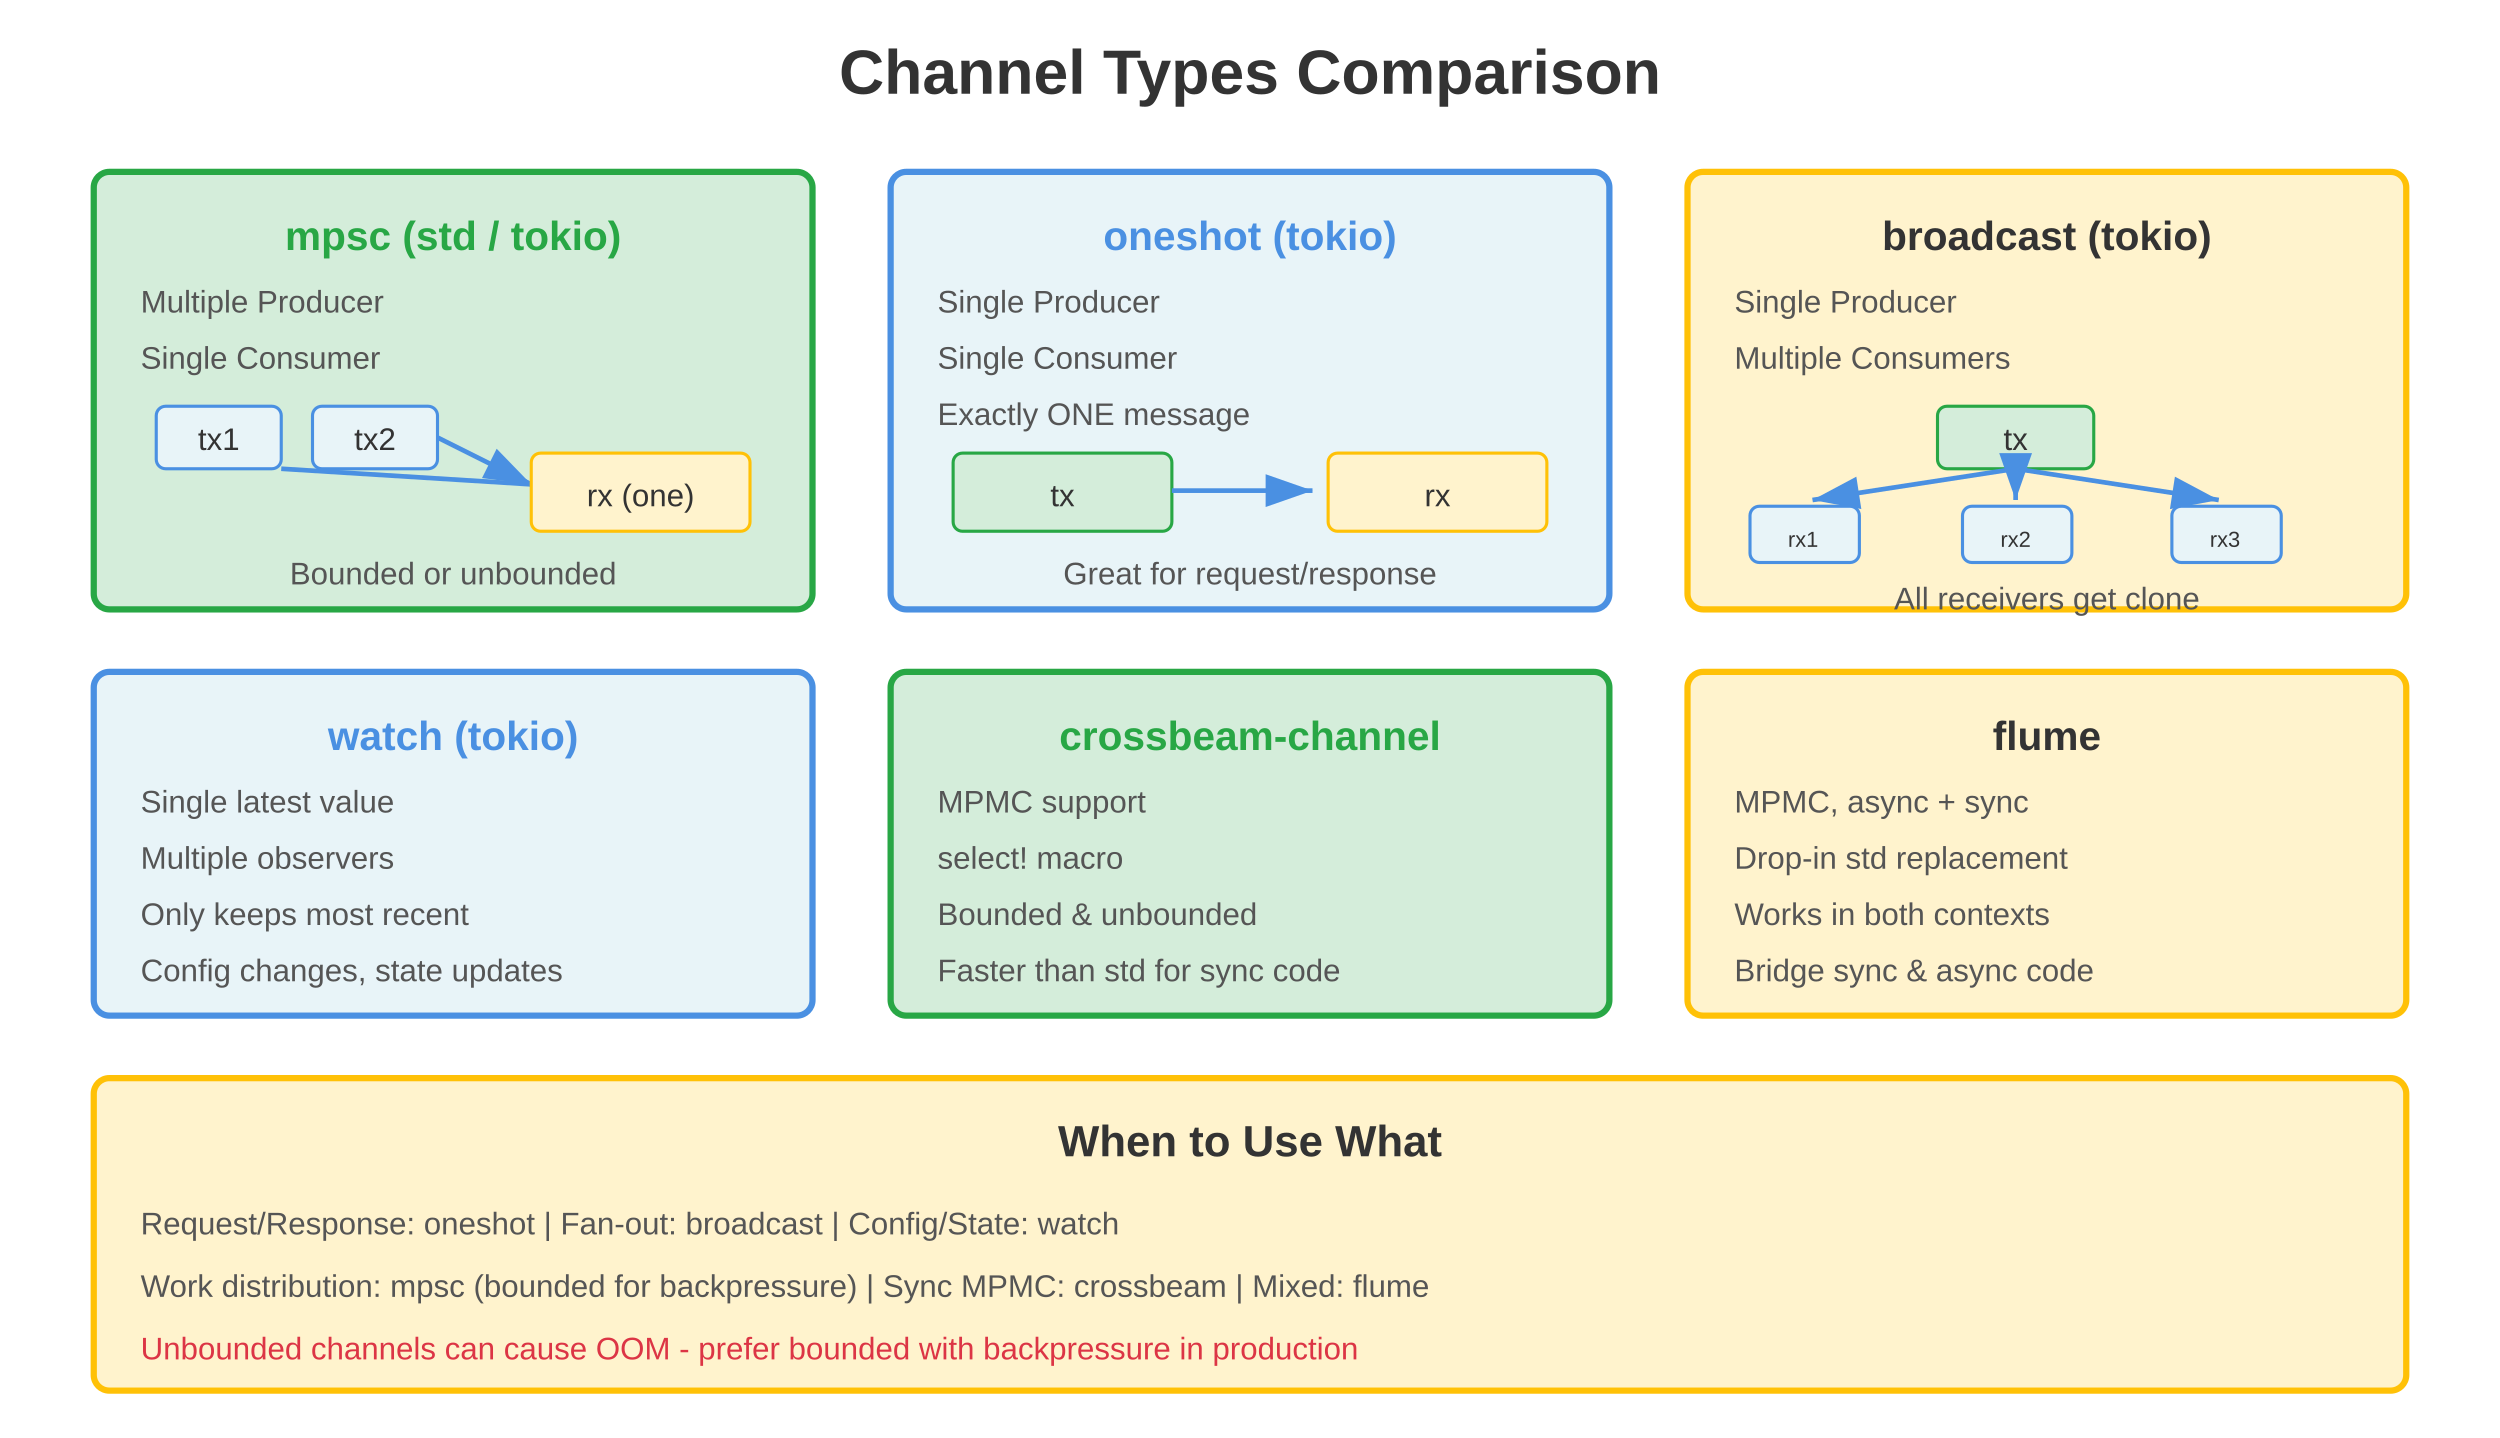
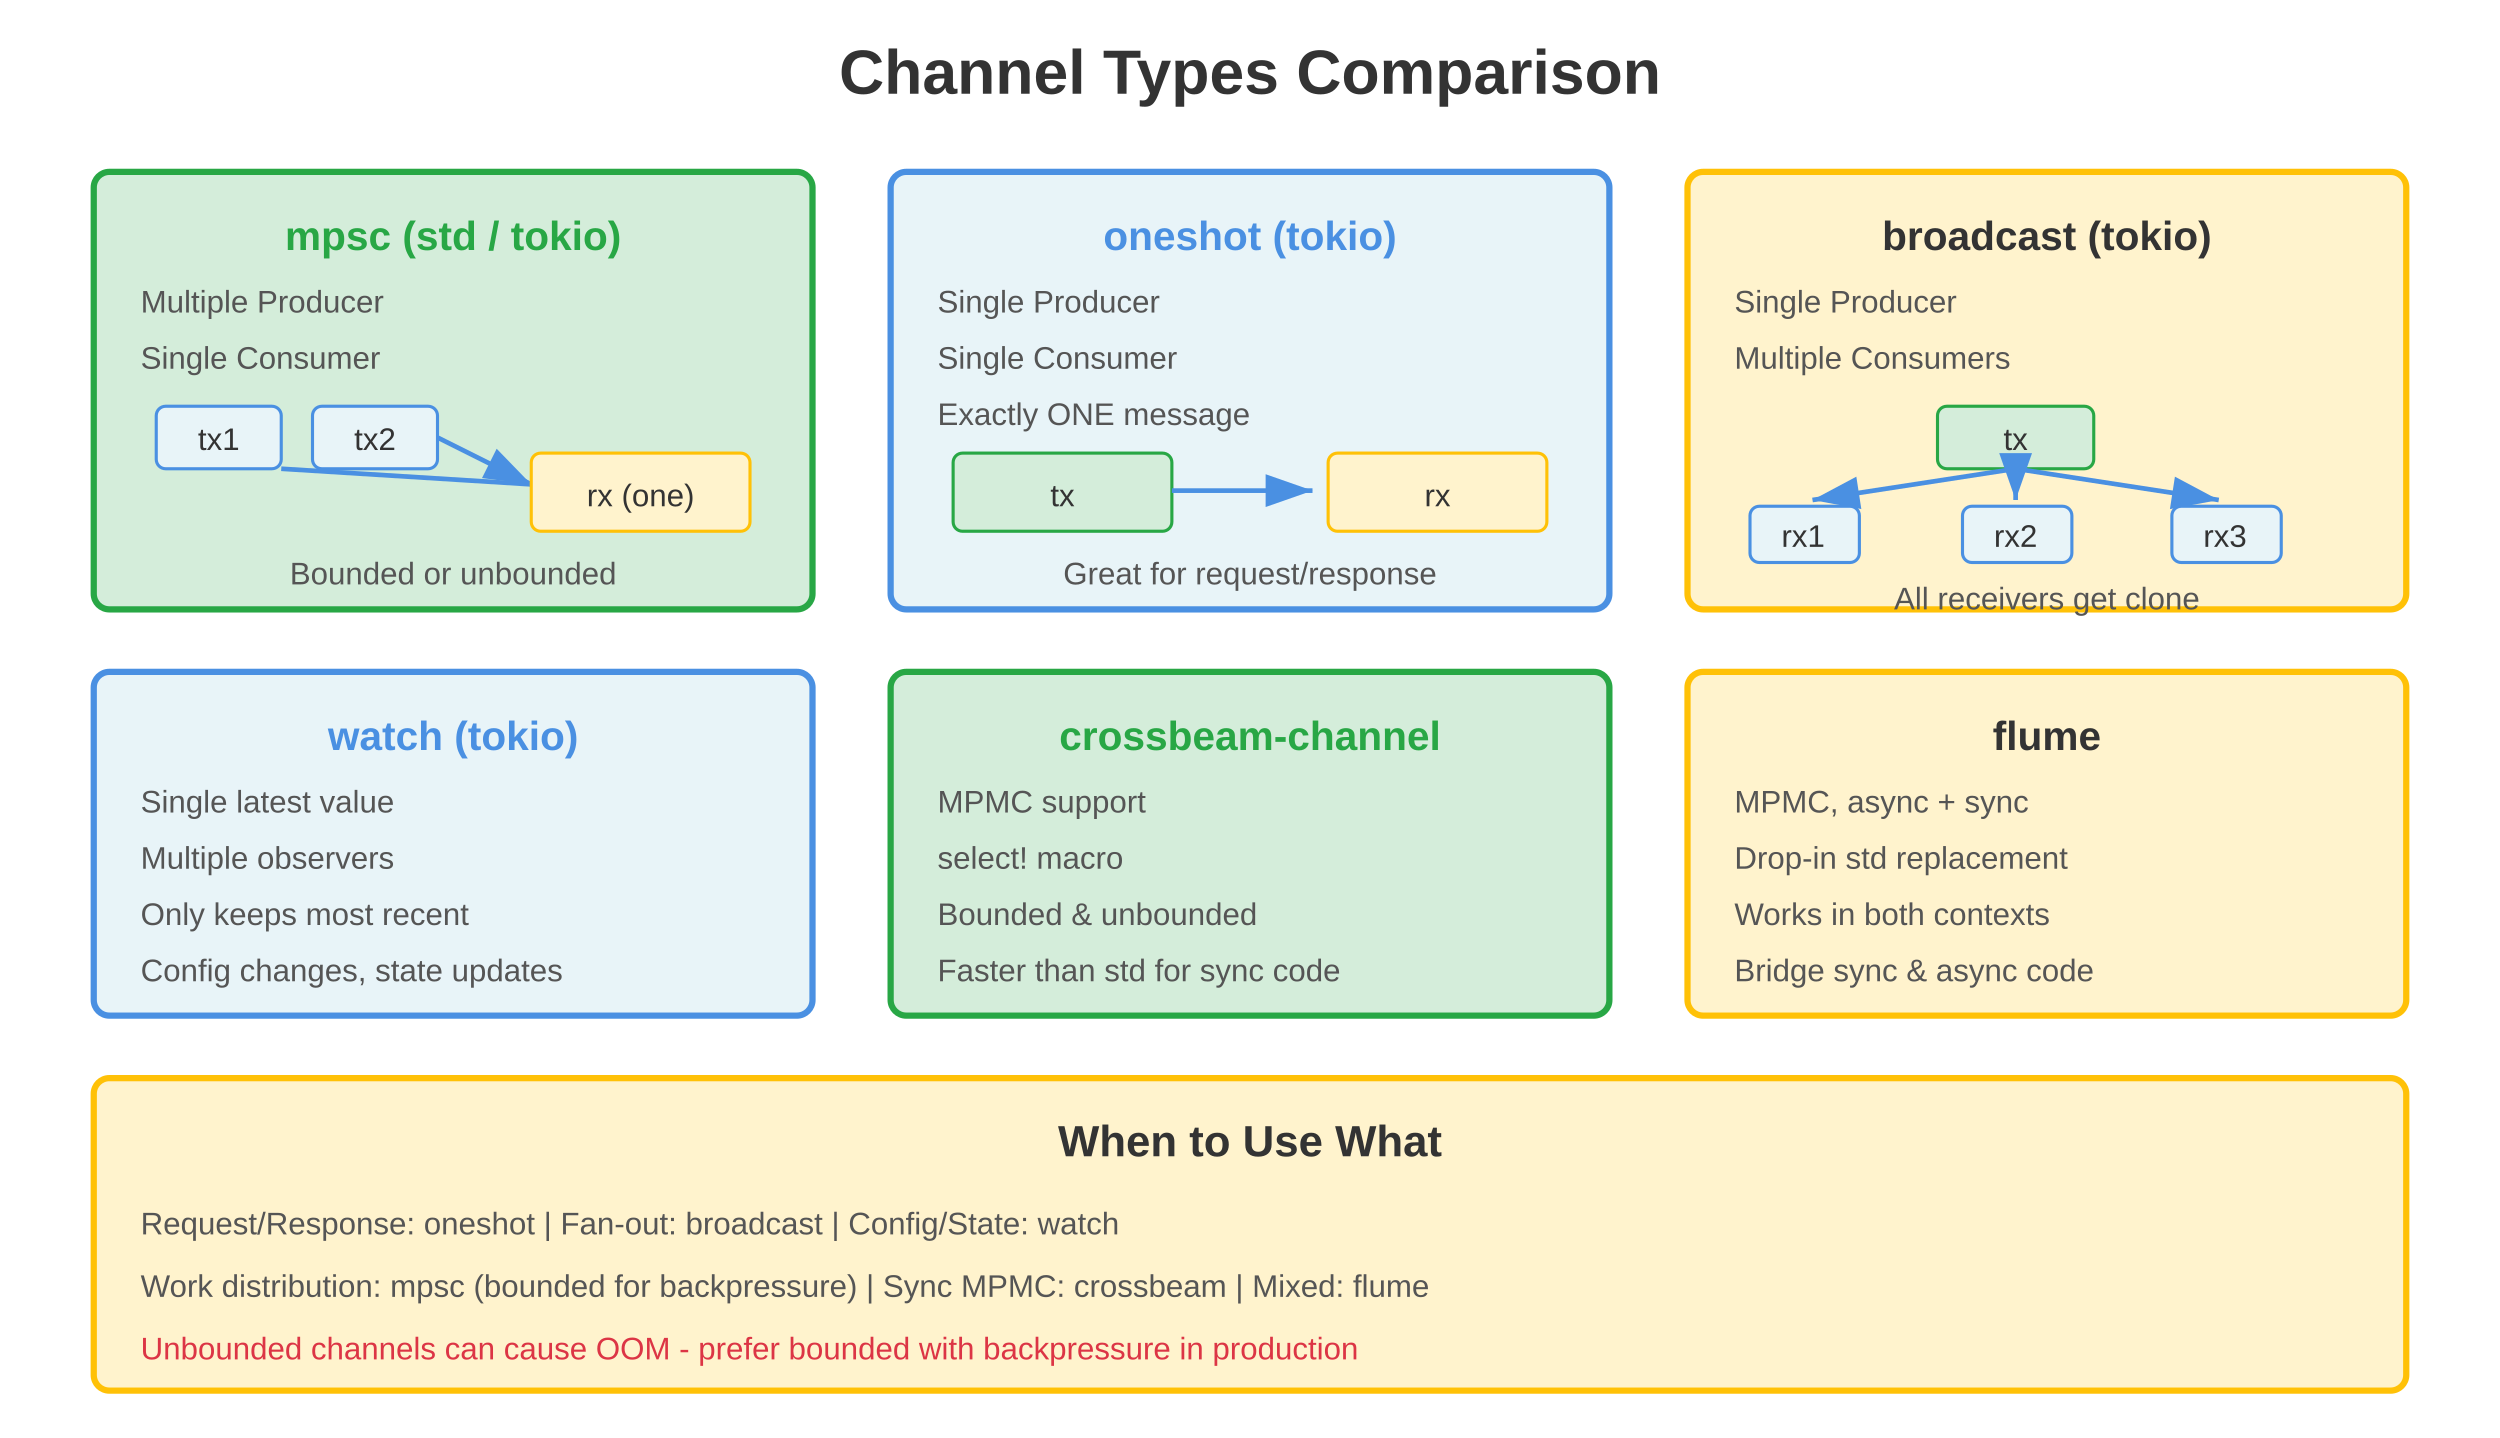
<svg xmlns="http://www.w3.org/2000/svg" viewBox="0 0 800 460" font-family="Arial, sans-serif">
  <defs>
    <marker id="arrow" markerWidth="10" markerHeight="7" refX="10" refY="3.5" orient="auto">
      <polygon points="0 0, 10 3.5, 0 7" fill="#4a90e2" />
    </marker>
  </defs>
  <text x="400" y="30" text-anchor="middle" font-size="20" font-weight="bold" fill="#333">Channel Types Comparison</text>
  <rect x="30" y="55" width="230" height="140" rx="5" fill="#d4edda" stroke="#28a745" stroke-width="2" />
  <text x="145" y="80" text-anchor="middle" font-size="13" font-weight="bold" fill="#28a745">mpsc (std / tokio)</text>
  <text x="45" y="100" font-size="10" fill="#555">Multiple Producer</text>
  <text x="45" y="118" font-size="10" fill="#555">Single Consumer</text>
  <rect x="50" y="130" width="40" height="20" rx="3" fill="#e8f4f8" stroke="#4a90e2" stroke-width="1" />
  <text x="70" y="144" text-anchor="middle" font-size="10" fill="#333">tx1</text>
  <rect x="100" y="130" width="40" height="20" rx="3" fill="#e8f4f8" stroke="#4a90e2" stroke-width="1" />
  <text x="120" y="144" text-anchor="middle" font-size="10" fill="#333">tx2</text>
  <line x1="140" y1="140" x2="170" y2="155" stroke="#4a90e2" stroke-width="1.5" marker-end="url(#arrow)" />
  <line x1="90" y1="150" x2="170" y2="155" stroke="#4a90e2" stroke-width="1.5" />
  <rect x="170" y="145" width="70" height="25" rx="3" fill="#fff3cd" stroke="#ffc107" stroke-width="1" />
  <text x="205" y="162" text-anchor="middle" font-size="10" fill="#333">rx (one)</text>
  <text x="145" y="187" text-anchor="middle" font-size="10" fill="#555">Bounded or unbounded</text>
  <rect x="285" y="55" width="230" height="140" rx="5" fill="#e8f4f8" stroke="#4a90e2" stroke-width="2" />
  <text x="400" y="80" text-anchor="middle" font-size="13" font-weight="bold" fill="#4a90e2">oneshot (tokio)</text>
  <text x="300" y="100" font-size="10" fill="#555">Single Producer</text>
  <text x="300" y="118" font-size="10" fill="#555">Single Consumer</text>
  <text x="300" y="136" font-size="10" fill="#555">Exactly ONE message</text>
  <rect x="305" y="145" width="70" height="25" rx="3" fill="#d4edda" stroke="#28a745" stroke-width="1" />
  <text x="340" y="162" text-anchor="middle" font-size="10" fill="#333">tx</text>
  <line x1="375" y1="157" x2="420" y2="157" stroke="#4a90e2" stroke-width="1.5" marker-end="url(#arrow)" />
  <rect x="425" y="145" width="70" height="25" rx="3" fill="#fff3cd" stroke="#ffc107" stroke-width="1" />
  <text x="460" y="162" text-anchor="middle" font-size="10" fill="#333">rx</text>
  <text x="400" y="187" text-anchor="middle" font-size="10" fill="#555">Great for request/response</text>
  <rect x="540" y="55" width="230" height="140" rx="5" fill="#fff3cd" stroke="#ffc107" stroke-width="2" />
  <text x="655" y="80" text-anchor="middle" font-size="13" font-weight="bold" fill="#333">broadcast (tokio)</text>
  <text x="555" y="100" font-size="10" fill="#555">Single Producer</text>
  <text x="555" y="118" font-size="10" fill="#555">Multiple Consumers</text>
  <rect x="620" y="130" width="50" height="20" rx="3" fill="#d4edda" stroke="#28a745" stroke-width="1" />
  <text x="645" y="144" text-anchor="middle" font-size="10" fill="#333">tx</text>
  <line x1="645" y1="150" x2="580" y2="160" stroke="#4a90e2" stroke-width="1.5" marker-end="url(#arrow)" />
  <line x1="645" y1="150" x2="645" y2="160" stroke="#4a90e2" stroke-width="1.5" marker-end="url(#arrow)" />
  <line x1="645" y1="150" x2="710" y2="160" stroke="#4a90e2" stroke-width="1.5" marker-end="url(#arrow)" />
  <rect x="560" y="162" width="35" height="18" rx="3" fill="#e8f4f8" stroke="#4a90e2" stroke-width="1" />
-   <text x="577" y="175" text-anchor="middle" font-size="7" fill="#333">rx1</text>
+   <text x="577" y="175" text-anchor="middle" font-size="10" fill="#333">rx1</text>
  <rect x="628" y="162" width="35" height="18" rx="3" fill="#e8f4f8" stroke="#4a90e2" stroke-width="1" />
-   <text x="645" y="175" text-anchor="middle" font-size="7" fill="#333">rx2</text>
+   <text x="645" y="175" text-anchor="middle" font-size="10" fill="#333">rx2</text>
  <rect x="695" y="162" width="35" height="18" rx="3" fill="#e8f4f8" stroke="#4a90e2" stroke-width="1" />
-   <text x="712" y="175" text-anchor="middle" font-size="7" fill="#333">rx3</text>
+   <text x="712" y="175" text-anchor="middle" font-size="10" fill="#333">rx3</text>
  <text x="655" y="195" text-anchor="middle" font-size="10" fill="#555">All receivers get clone</text>
  <rect x="30" y="215" width="230" height="110" rx="5" fill="#e8f4f8" stroke="#4a90e2" stroke-width="2" />
  <text x="145" y="240" text-anchor="middle" font-size="13" font-weight="bold" fill="#4a90e2">watch (tokio)</text>
  <text x="45" y="260" font-size="10" fill="#555">Single latest value</text>
  <text x="45" y="278" font-size="10" fill="#555">Multiple observers</text>
  <text x="45" y="296" font-size="10" fill="#555">Only keeps most recent</text>
  <text x="45" y="314" font-size="10" fill="#555">Config changes, state updates</text>
  <rect x="285" y="215" width="230" height="110" rx="5" fill="#d4edda" stroke="#28a745" stroke-width="2" />
  <text x="400" y="240" text-anchor="middle" font-size="13" font-weight="bold" fill="#28a745">crossbeam-channel</text>
  <text x="300" y="260" font-size="10" fill="#555">MPMC support</text>
  <text x="300" y="278" font-size="10" fill="#555">select! macro</text>
  <text x="300" y="296" font-size="10" fill="#555">Bounded &amp; unbounded</text>
  <text x="300" y="314" font-size="10" fill="#555">Faster than std for sync code</text>
  <rect x="540" y="215" width="230" height="110" rx="5" fill="#fff3cd" stroke="#ffc107" stroke-width="2" />
  <text x="655" y="240" text-anchor="middle" font-size="13" font-weight="bold" fill="#333">flume</text>
  <text x="555" y="260" font-size="10" fill="#555">MPMC, async + sync</text>
  <text x="555" y="278" font-size="10" fill="#555">Drop-in std replacement</text>
  <text x="555" y="296" font-size="10" fill="#555">Works in both contexts</text>
  <text x="555" y="314" font-size="10" fill="#555">Bridge sync &amp; async code</text>
  <rect x="30" y="345" width="740" height="100" rx="5" fill="#fff3cd" stroke="#ffc107" stroke-width="2" />
  <text x="400" y="370" text-anchor="middle" font-size="14" font-weight="bold" fill="#333">When to Use What</text>
  <text x="45" y="395" font-size="10" fill="#555">Request/Response: oneshot | Fan-out: broadcast | Config/State: watch</text>
  <text x="45" y="415" font-size="10" fill="#555">Work distribution: mpsc (bounded for backpressure) | Sync MPMC: crossbeam | Mixed: flume</text>
  <text x="45" y="435" font-size="10" fill="#dc3545">Unbounded channels can cause OOM - prefer bounded with backpressure in production</text>
</svg>
